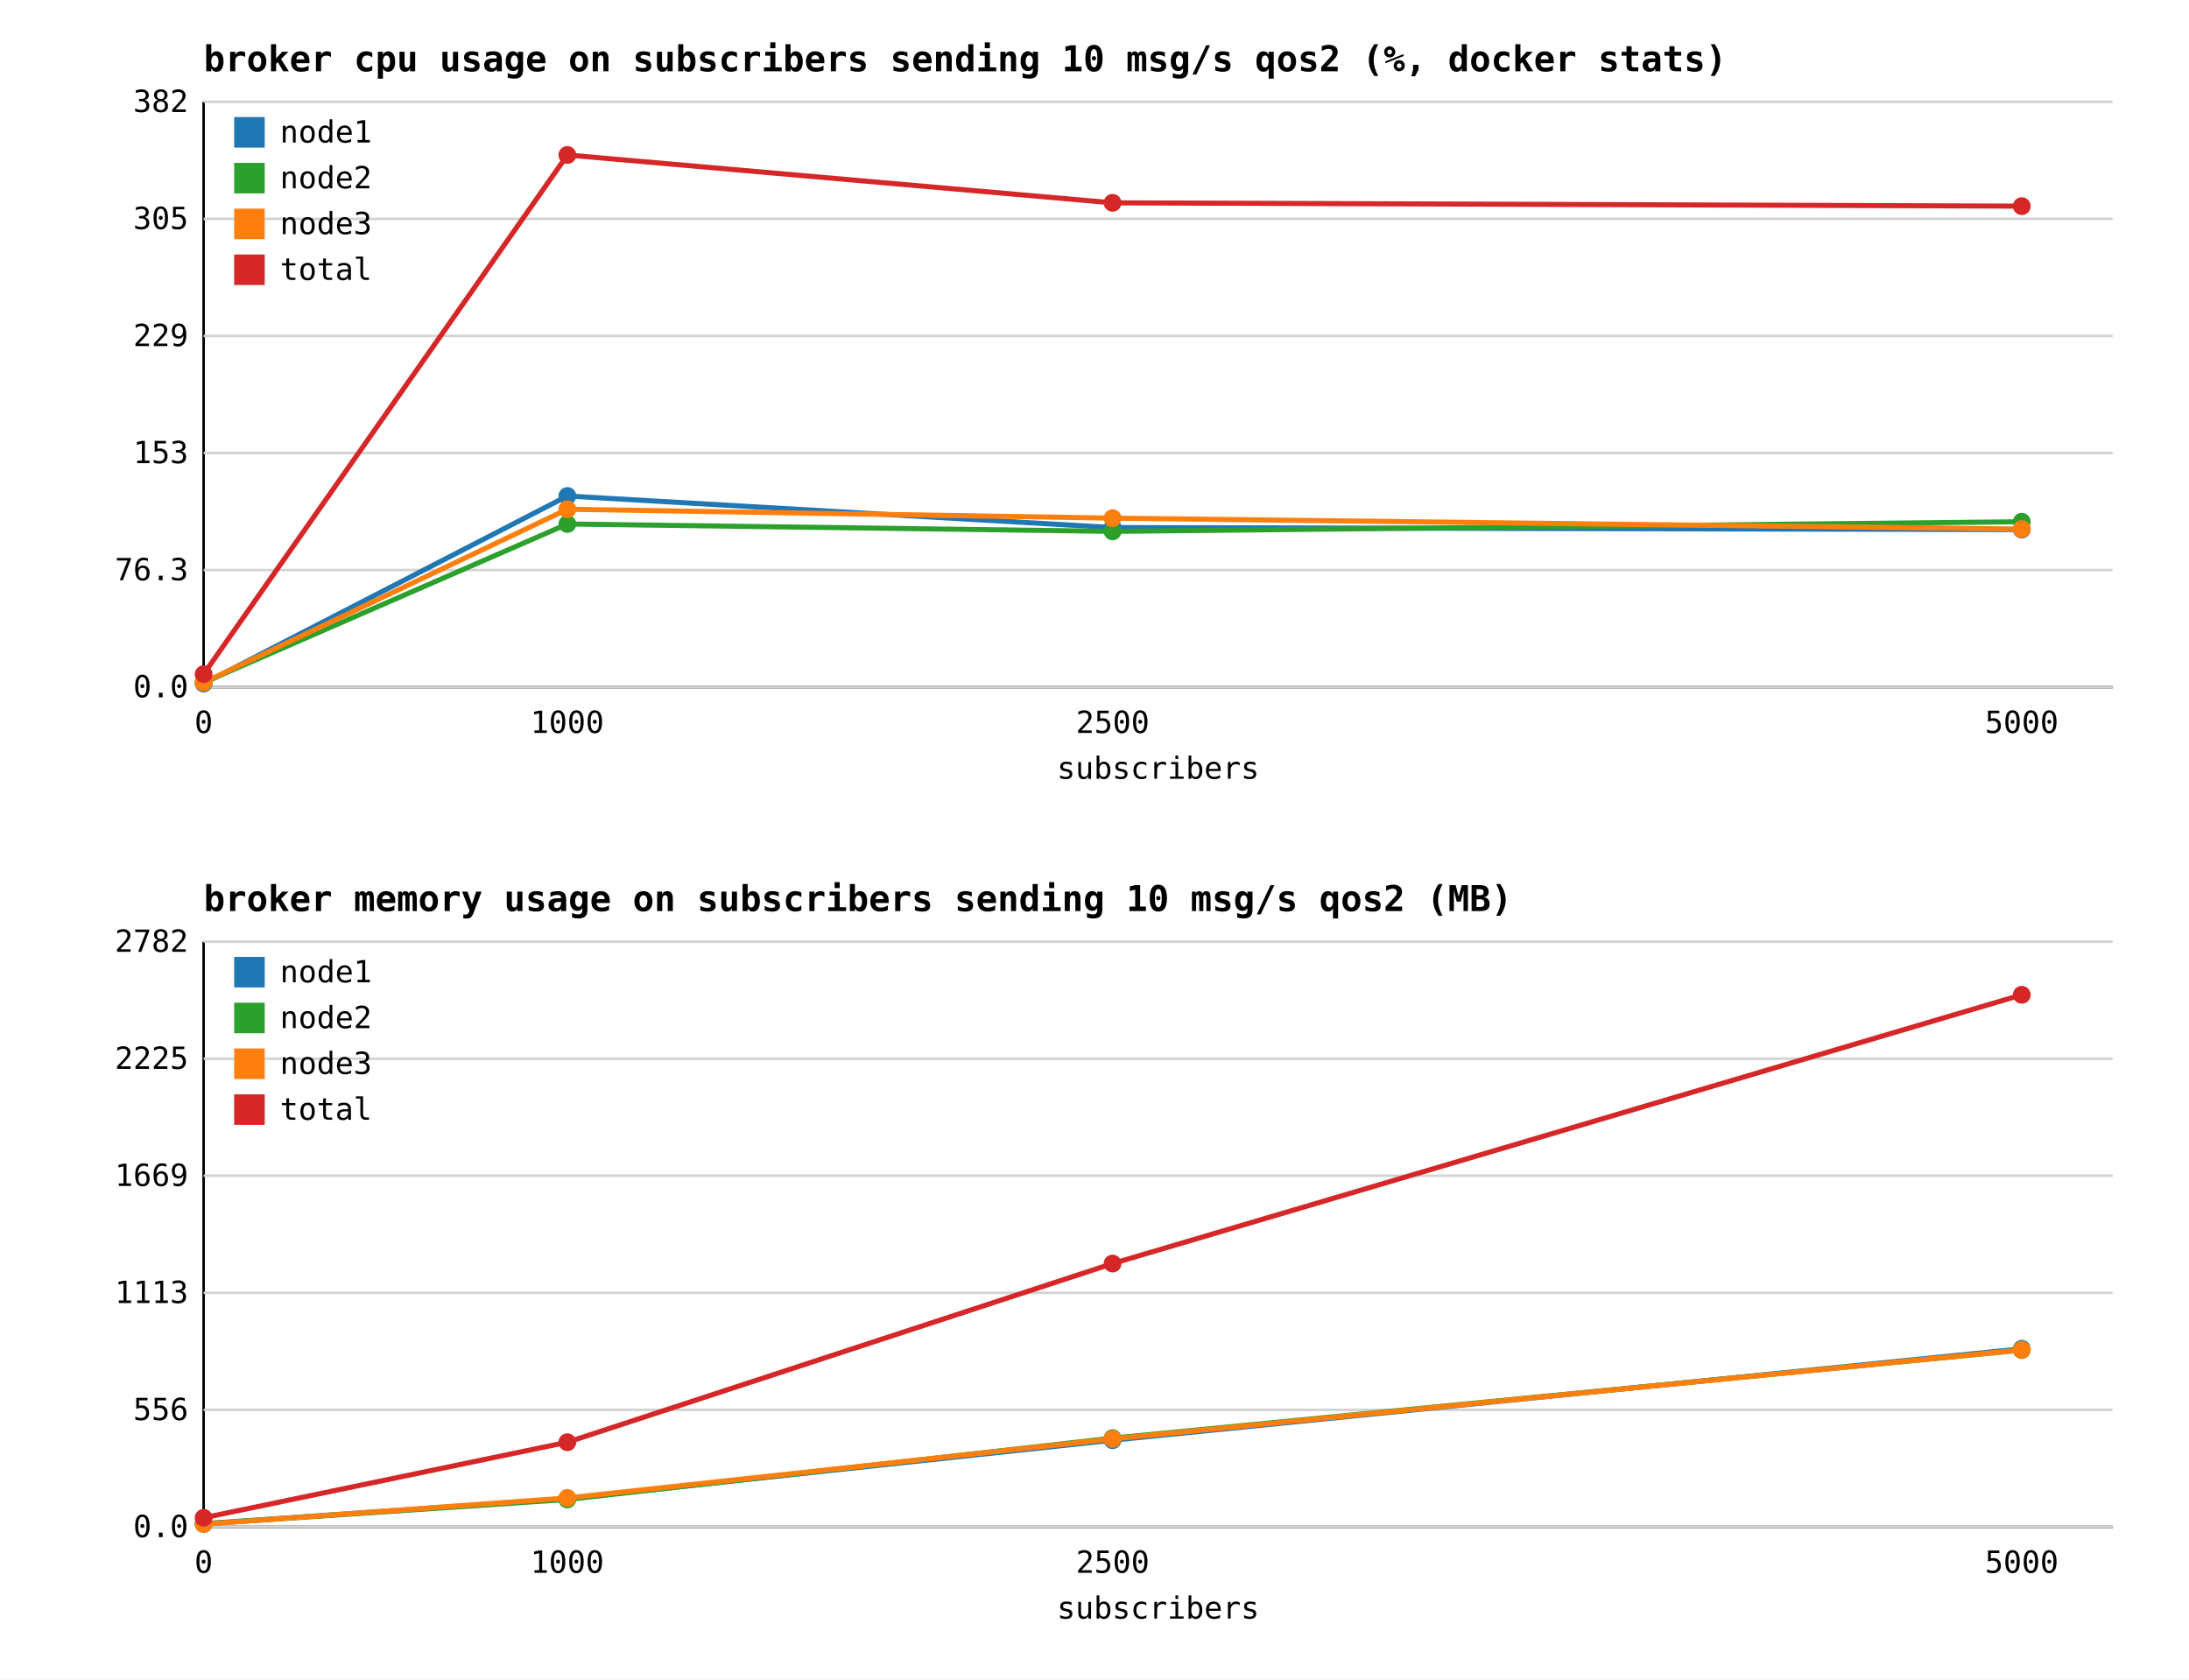
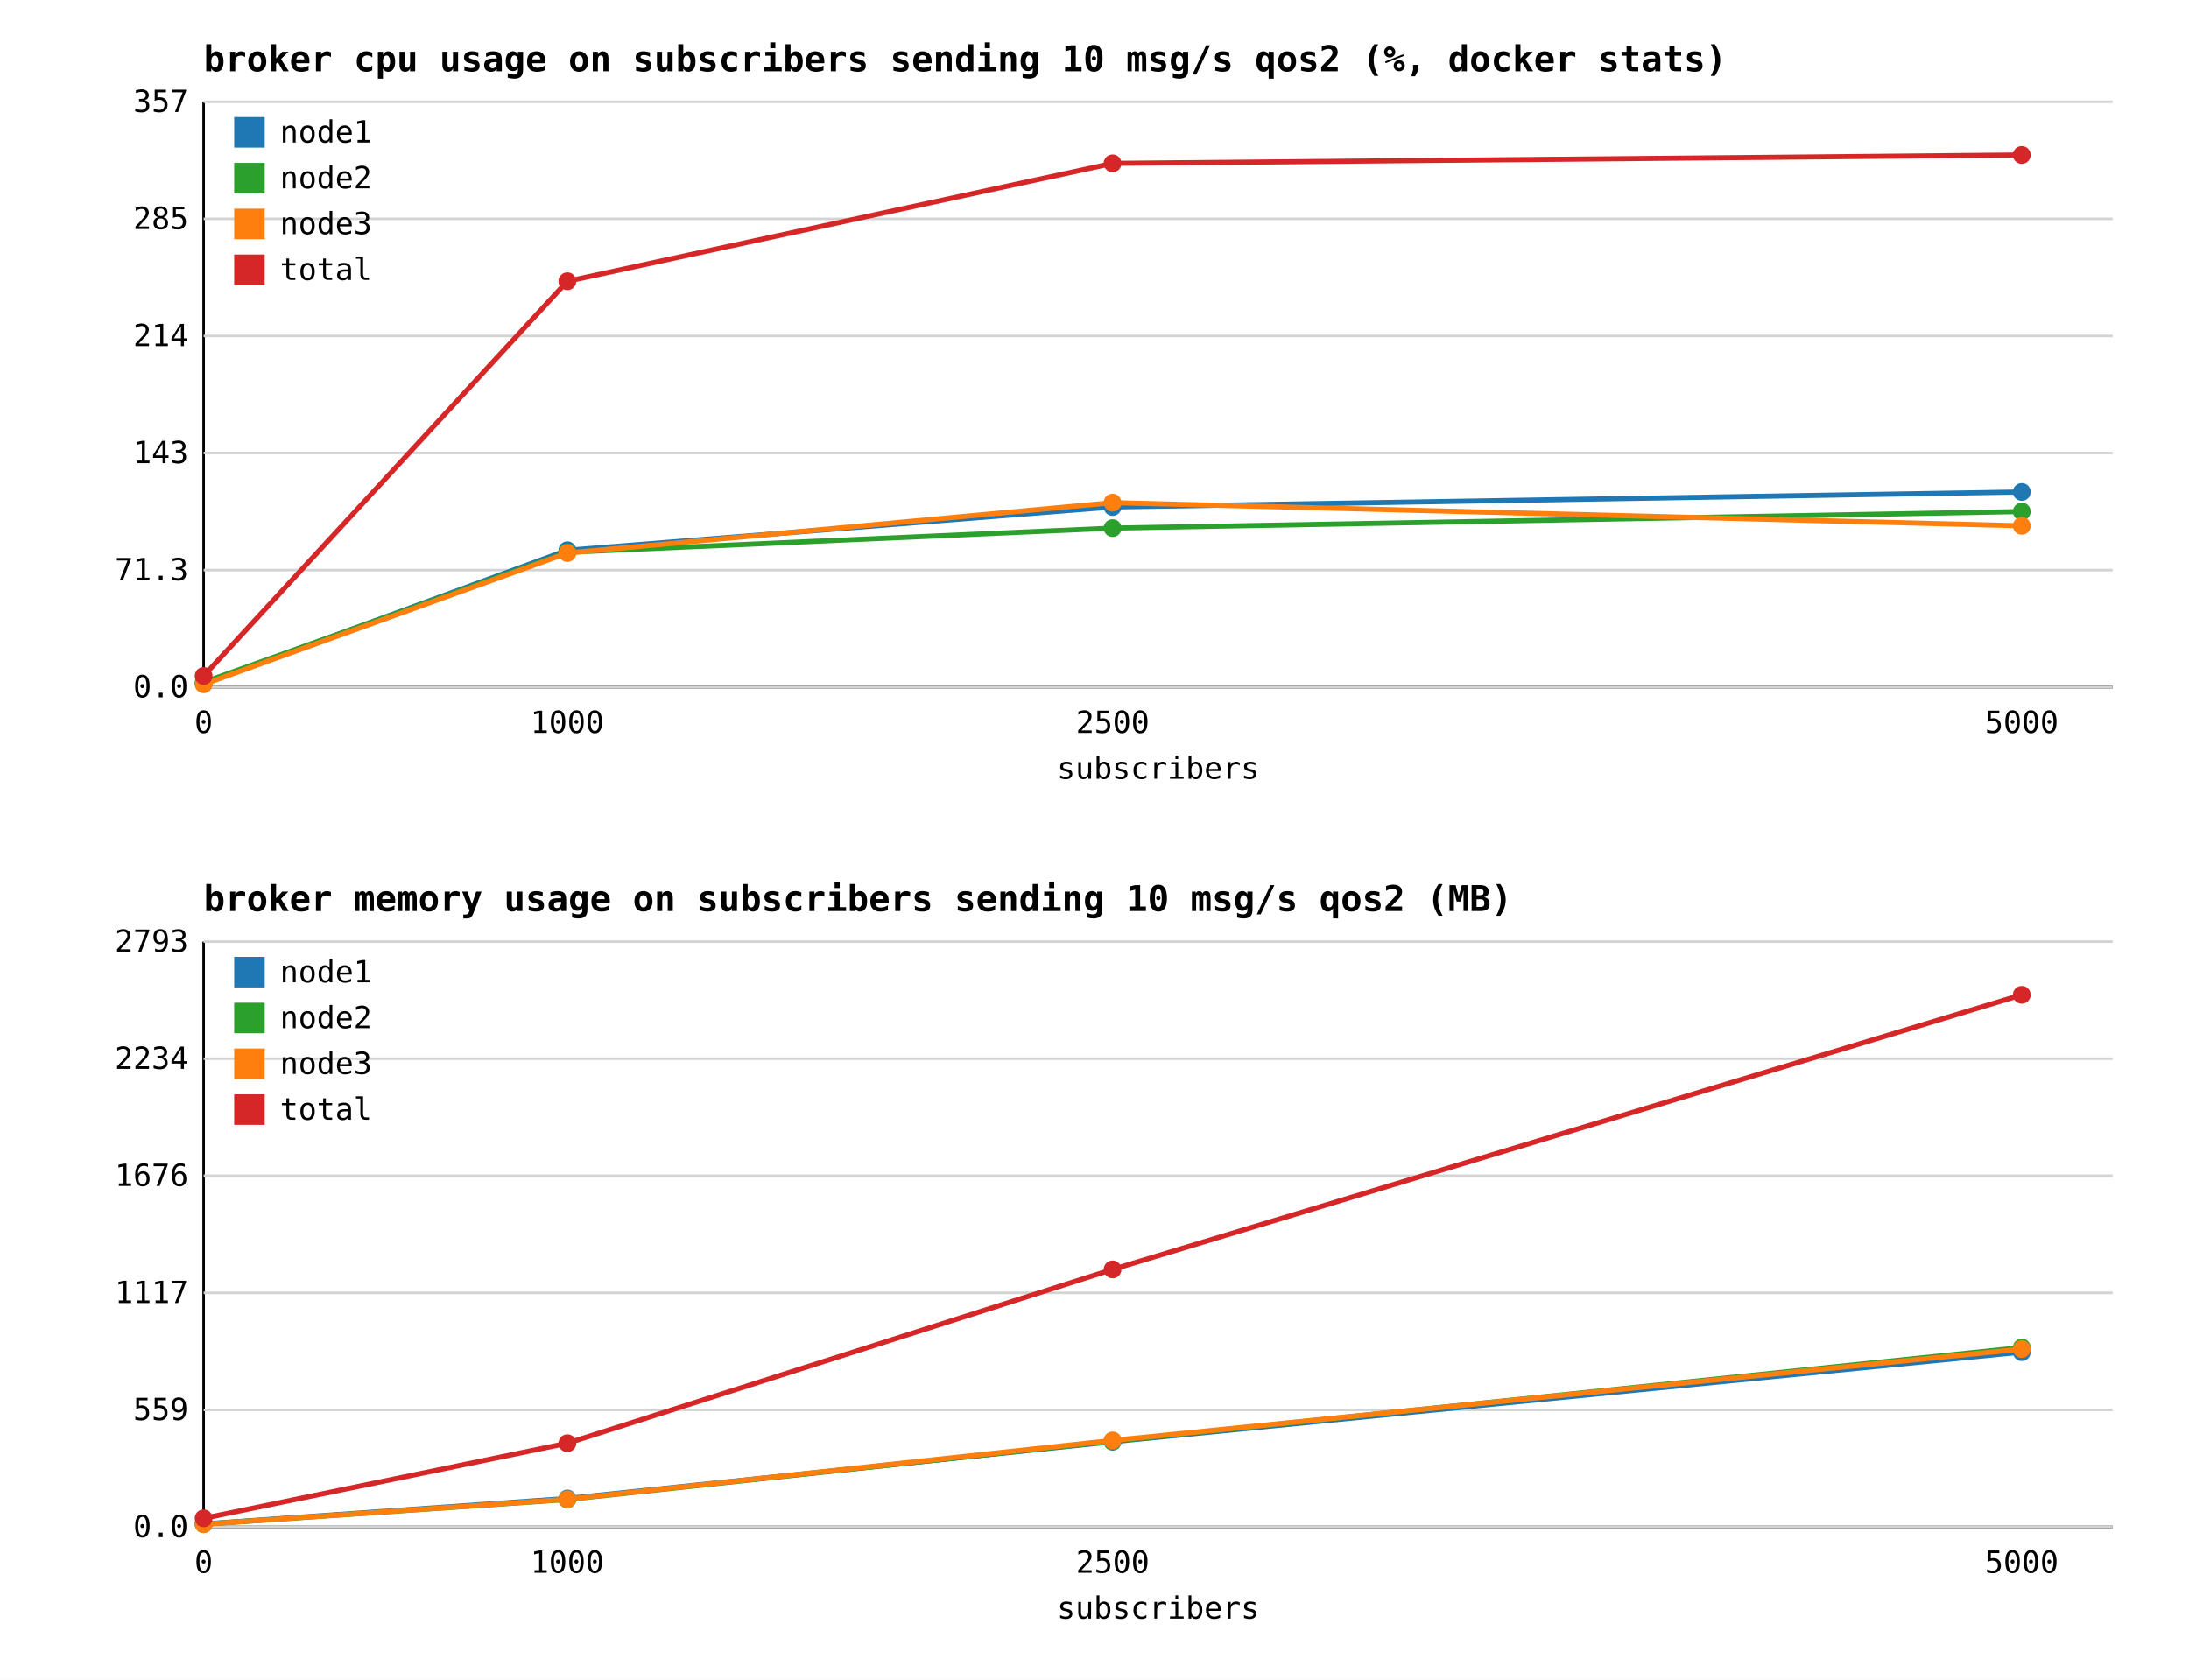
<svg xmlns="http://www.w3.org/2000/svg" width="860" height="660" viewBox="0 0 860 660" font-family="monospace" font-size="12">
  <rect width="860" height="660" fill="white" />
  <text x="80" y="28" font-size="14" font-weight="bold">broker cpu usage on subscribers sending 10 msg/s qos2 (%, docker stats)</text>
  <line x1="80" y1="270" x2="830" y2="270" stroke="black" />
  <line x1="80" y1="40" x2="80" y2="270" stroke="black" />
  <line x1="80" y1="270" x2="830" y2="270" stroke="lightgray" />
  <text x="74" y="274" text-anchor="end">0.0</text>
  <line x1="80" y1="224" x2="830" y2="224" stroke="lightgray" />
-   <text x="74" y="228" text-anchor="end">76.3</text>
+   <text x="74" y="228" text-anchor="end">71.3</text>
  <line x1="80" y1="178" x2="830" y2="178" stroke="lightgray" />
-   <text x="74" y="182" text-anchor="end">153</text>
+   <text x="74" y="182" text-anchor="end">143</text>
  <line x1="80" y1="132" x2="830" y2="132" stroke="lightgray" />
-   <text x="74" y="136" text-anchor="end">229</text>
+   <text x="74" y="136" text-anchor="end">214</text>
  <line x1="80" y1="86" x2="830" y2="86" stroke="lightgray" />
-   <text x="74" y="90" text-anchor="end">305</text>
+   <text x="74" y="90" text-anchor="end">285</text>
  <line x1="80" y1="40" x2="830" y2="40" stroke="lightgray" />
-   <text x="74" y="44" text-anchor="end">382</text>
+   <text x="74" y="44" text-anchor="end">357</text>
  <text x="80" y="288" text-anchor="middle">0</text>
  <text x="222.857" y="288" text-anchor="middle">1000</text>
  <text x="437.143" y="288" text-anchor="middle">2500</text>
  <text x="794.286" y="288" text-anchor="middle">5000</text>
  <text x="455" y="306" text-anchor="middle">subscribers</text>
-   <polyline points="80.0,268.6 222.9,194.9 437.1,207.3 794.3,208.1" fill="none" stroke="#1f77b4" stroke-width="2" />
+   <polyline points="80.0,268.6 222.9,216.2 437.1,199.2 794.3,193.3" fill="none" stroke="#1f77b4" stroke-width="2" />
  <circle cx="80.0" cy="268.6" r="3.5" fill="#1f77b4" />
-   <circle cx="222.9" cy="194.9" r="3.5" fill="#1f77b4" />
-   <circle cx="437.1" cy="207.3" r="3.5" fill="#1f77b4" />
-   <circle cx="794.3" cy="208.1" r="3.5" fill="#1f77b4" />
+   <circle cx="222.9" cy="216.2" r="3.5" fill="#1f77b4" />
+   <circle cx="437.1" cy="199.2" r="3.5" fill="#1f77b4" />
+   <circle cx="794.3" cy="193.3" r="3.5" fill="#1f77b4" />
  <rect x="92" y="46" width="12" height="12" fill="#1f77b4" />
  <text x="110" y="56">node1</text>
-   <polyline points="80.0,268.2 222.9,205.9 437.1,208.8 794.3,205.0" fill="none" stroke="#2ca02c" stroke-width="2" />
-   <circle cx="80.0" cy="268.2" r="3.5" fill="#2ca02c" />
-   <circle cx="222.9" cy="205.9" r="3.5" fill="#2ca02c" />
-   <circle cx="437.1" cy="208.8" r="3.5" fill="#2ca02c" />
-   <circle cx="794.3" cy="205.0" r="3.5" fill="#2ca02c" />
+   <polyline points="80.0,268.1 222.9,217.0 437.1,207.5 794.3,201.0" fill="none" stroke="#2ca02c" stroke-width="2" />
+   <circle cx="80.0" cy="268.1" r="3.5" fill="#2ca02c" />
+   <circle cx="222.9" cy="217.0" r="3.5" fill="#2ca02c" />
+   <circle cx="437.1" cy="207.5" r="3.5" fill="#2ca02c" />
+   <circle cx="794.3" cy="201.0" r="3.5" fill="#2ca02c" />
  <rect x="92" y="64" width="12" height="12" fill="#2ca02c" />
  <text x="110" y="74">node2</text>
-   <polyline points="80.0,268.2 222.9,200.1 437.1,203.6 794.3,207.9" fill="none" stroke="#ff7f0e" stroke-width="2" />
-   <circle cx="80.0" cy="268.2" r="3.5" fill="#ff7f0e" />
-   <circle cx="222.9" cy="200.1" r="3.5" fill="#ff7f0e" />
-   <circle cx="437.1" cy="203.6" r="3.5" fill="#ff7f0e" />
-   <circle cx="794.3" cy="207.9" r="3.5" fill="#ff7f0e" />
+   <polyline points="80.0,268.9 222.9,217.3 437.1,197.5 794.3,206.6" fill="none" stroke="#ff7f0e" stroke-width="2" />
+   <circle cx="80.0" cy="268.9" r="3.5" fill="#ff7f0e" />
+   <circle cx="222.9" cy="217.3" r="3.5" fill="#ff7f0e" />
+   <circle cx="437.1" cy="197.5" r="3.5" fill="#ff7f0e" />
+   <circle cx="794.3" cy="206.6" r="3.5" fill="#ff7f0e" />
  <rect x="92" y="82" width="12" height="12" fill="#ff7f0e" />
  <text x="110" y="92">node3</text>
-   <polyline points="80.0,264.9 222.9,60.9 437.1,79.7 794.3,81.0" fill="none" stroke="#d62728" stroke-width="2" />
-   <circle cx="80.0" cy="264.9" r="3.5" fill="#d62728" />
-   <circle cx="222.9" cy="60.9" r="3.5" fill="#d62728" />
-   <circle cx="437.1" cy="79.7" r="3.5" fill="#d62728" />
-   <circle cx="794.3" cy="81.0" r="3.5" fill="#d62728" />
+   <polyline points="80.0,265.6 222.9,110.5 437.1,64.2 794.3,60.9" fill="none" stroke="#d62728" stroke-width="2" />
+   <circle cx="80.0" cy="265.6" r="3.5" fill="#d62728" />
+   <circle cx="222.9" cy="110.5" r="3.5" fill="#d62728" />
+   <circle cx="437.1" cy="64.2" r="3.5" fill="#d62728" />
+   <circle cx="794.3" cy="60.9" r="3.5" fill="#d62728" />
  <rect x="92" y="100" width="12" height="12" fill="#d62728" />
  <text x="110" y="110">total</text>
  <text x="80" y="358" font-size="14" font-weight="bold">broker memory usage on subscribers sending 10 msg/s qos2 (MB)</text>
  <line x1="80" y1="600" x2="830" y2="600" stroke="black" />
  <line x1="80" y1="370" x2="80" y2="600" stroke="black" />
  <line x1="80" y1="600" x2="830" y2="600" stroke="lightgray" />
  <text x="74" y="604" text-anchor="end">0.0</text>
  <line x1="80" y1="554" x2="830" y2="554" stroke="lightgray" />
-   <text x="74" y="558" text-anchor="end">556</text>
+   <text x="74" y="558" text-anchor="end">559</text>
  <line x1="80" y1="508" x2="830" y2="508" stroke="lightgray" />
-   <text x="74" y="512" text-anchor="end">1113</text>
+   <text x="74" y="512" text-anchor="end">1117</text>
  <line x1="80" y1="462" x2="830" y2="462" stroke="lightgray" />
-   <text x="74" y="466" text-anchor="end">1669</text>
+   <text x="74" y="466" text-anchor="end">1676</text>
  <line x1="80" y1="416" x2="830" y2="416" stroke="lightgray" />
-   <text x="74" y="420" text-anchor="end">2225</text>
+   <text x="74" y="420" text-anchor="end">2234</text>
  <line x1="80" y1="370" x2="830" y2="370" stroke="lightgray" />
-   <text x="74" y="374" text-anchor="end">2782</text>
+   <text x="74" y="374" text-anchor="end">2793</text>
  <text x="80" y="618" text-anchor="middle">0</text>
  <text x="222.857" y="618" text-anchor="middle">1000</text>
  <text x="437.143" y="618" text-anchor="middle">2500</text>
  <text x="794.286" y="618" text-anchor="middle">5000</text>
  <text x="455" y="636" text-anchor="middle">subscribers</text>
-   <polyline points="80.0,598.7 222.9,588.9 437.1,565.9 794.3,530.0" fill="none" stroke="#1f77b4" stroke-width="2" />
-   <circle cx="80.0" cy="598.7" r="3.5" fill="#1f77b4" />
-   <circle cx="222.9" cy="588.9" r="3.5" fill="#1f77b4" />
-   <circle cx="437.1" cy="565.9" r="3.5" fill="#1f77b4" />
-   <circle cx="794.3" cy="530.0" r="3.5" fill="#1f77b4" />
+   <polyline points="80.0,598.8 222.9,588.8 437.1,566.5 794.3,531.3" fill="none" stroke="#1f77b4" stroke-width="2" />
+   <circle cx="80.0" cy="598.8" r="3.5" fill="#1f77b4" />
+   <circle cx="222.9" cy="588.8" r="3.5" fill="#1f77b4" />
+   <circle cx="437.1" cy="566.5" r="3.5" fill="#1f77b4" />
+   <circle cx="794.3" cy="531.3" r="3.5" fill="#1f77b4" />
  <rect x="92" y="376" width="12" height="12" fill="#1f77b4" />
  <text x="110" y="386">node1</text>
-   <polyline points="80.0,598.8 222.9,589.2 437.1,565.1 794.3,530.5" fill="none" stroke="#2ca02c" stroke-width="2" />
-   <circle cx="80.0" cy="598.8" r="3.5" fill="#2ca02c" />
+   <polyline points="80.0,598.9 222.9,589.2 437.1,566.3 794.3,529.5" fill="none" stroke="#2ca02c" stroke-width="2" />
+   <circle cx="80.0" cy="598.9" r="3.5" fill="#2ca02c" />
  <circle cx="222.9" cy="589.2" r="3.5" fill="#2ca02c" />
-   <circle cx="437.1" cy="565.1" r="3.5" fill="#2ca02c" />
-   <circle cx="794.3" cy="530.5" r="3.5" fill="#2ca02c" />
+   <circle cx="437.1" cy="566.3" r="3.5" fill="#2ca02c" />
+   <circle cx="794.3" cy="529.5" r="3.5" fill="#2ca02c" />
  <rect x="92" y="394" width="12" height="12" fill="#2ca02c" />
  <text x="110" y="404">node2</text>
-   <polyline points="80.0,598.9 222.9,588.6 437.1,565.4 794.3,530.4" fill="none" stroke="#ff7f0e" stroke-width="2" />
+   <polyline points="80.0,598.9 222.9,589.1 437.1,566.0 794.3,530.1" fill="none" stroke="#ff7f0e" stroke-width="2" />
  <circle cx="80.0" cy="598.9" r="3.5" fill="#ff7f0e" />
-   <circle cx="222.9" cy="588.6" r="3.5" fill="#ff7f0e" />
-   <circle cx="437.1" cy="565.4" r="3.5" fill="#ff7f0e" />
-   <circle cx="794.3" cy="530.4" r="3.5" fill="#ff7f0e" />
+   <circle cx="222.9" cy="589.1" r="3.5" fill="#ff7f0e" />
+   <circle cx="437.1" cy="566.0" r="3.5" fill="#ff7f0e" />
+   <circle cx="794.3" cy="530.1" r="3.5" fill="#ff7f0e" />
  <rect x="92" y="412" width="12" height="12" fill="#ff7f0e" />
  <text x="110" y="422">node3</text>
-   <polyline points="80.0,596.4 222.9,566.7 437.1,496.5 794.3,390.9" fill="none" stroke="#d62728" stroke-width="2" />
-   <circle cx="80.0" cy="596.4" r="3.5" fill="#d62728" />
-   <circle cx="222.9" cy="566.7" r="3.5" fill="#d62728" />
-   <circle cx="437.1" cy="496.5" r="3.5" fill="#d62728" />
+   <polyline points="80.0,596.6 222.9,567.1 437.1,498.8 794.3,390.9" fill="none" stroke="#d62728" stroke-width="2" />
+   <circle cx="80.0" cy="596.6" r="3.5" fill="#d62728" />
+   <circle cx="222.9" cy="567.1" r="3.5" fill="#d62728" />
+   <circle cx="437.1" cy="498.8" r="3.5" fill="#d62728" />
  <circle cx="794.3" cy="390.9" r="3.5" fill="#d62728" />
  <rect x="92" y="430" width="12" height="12" fill="#d62728" />
  <text x="110" y="440">total</text>
</svg>
